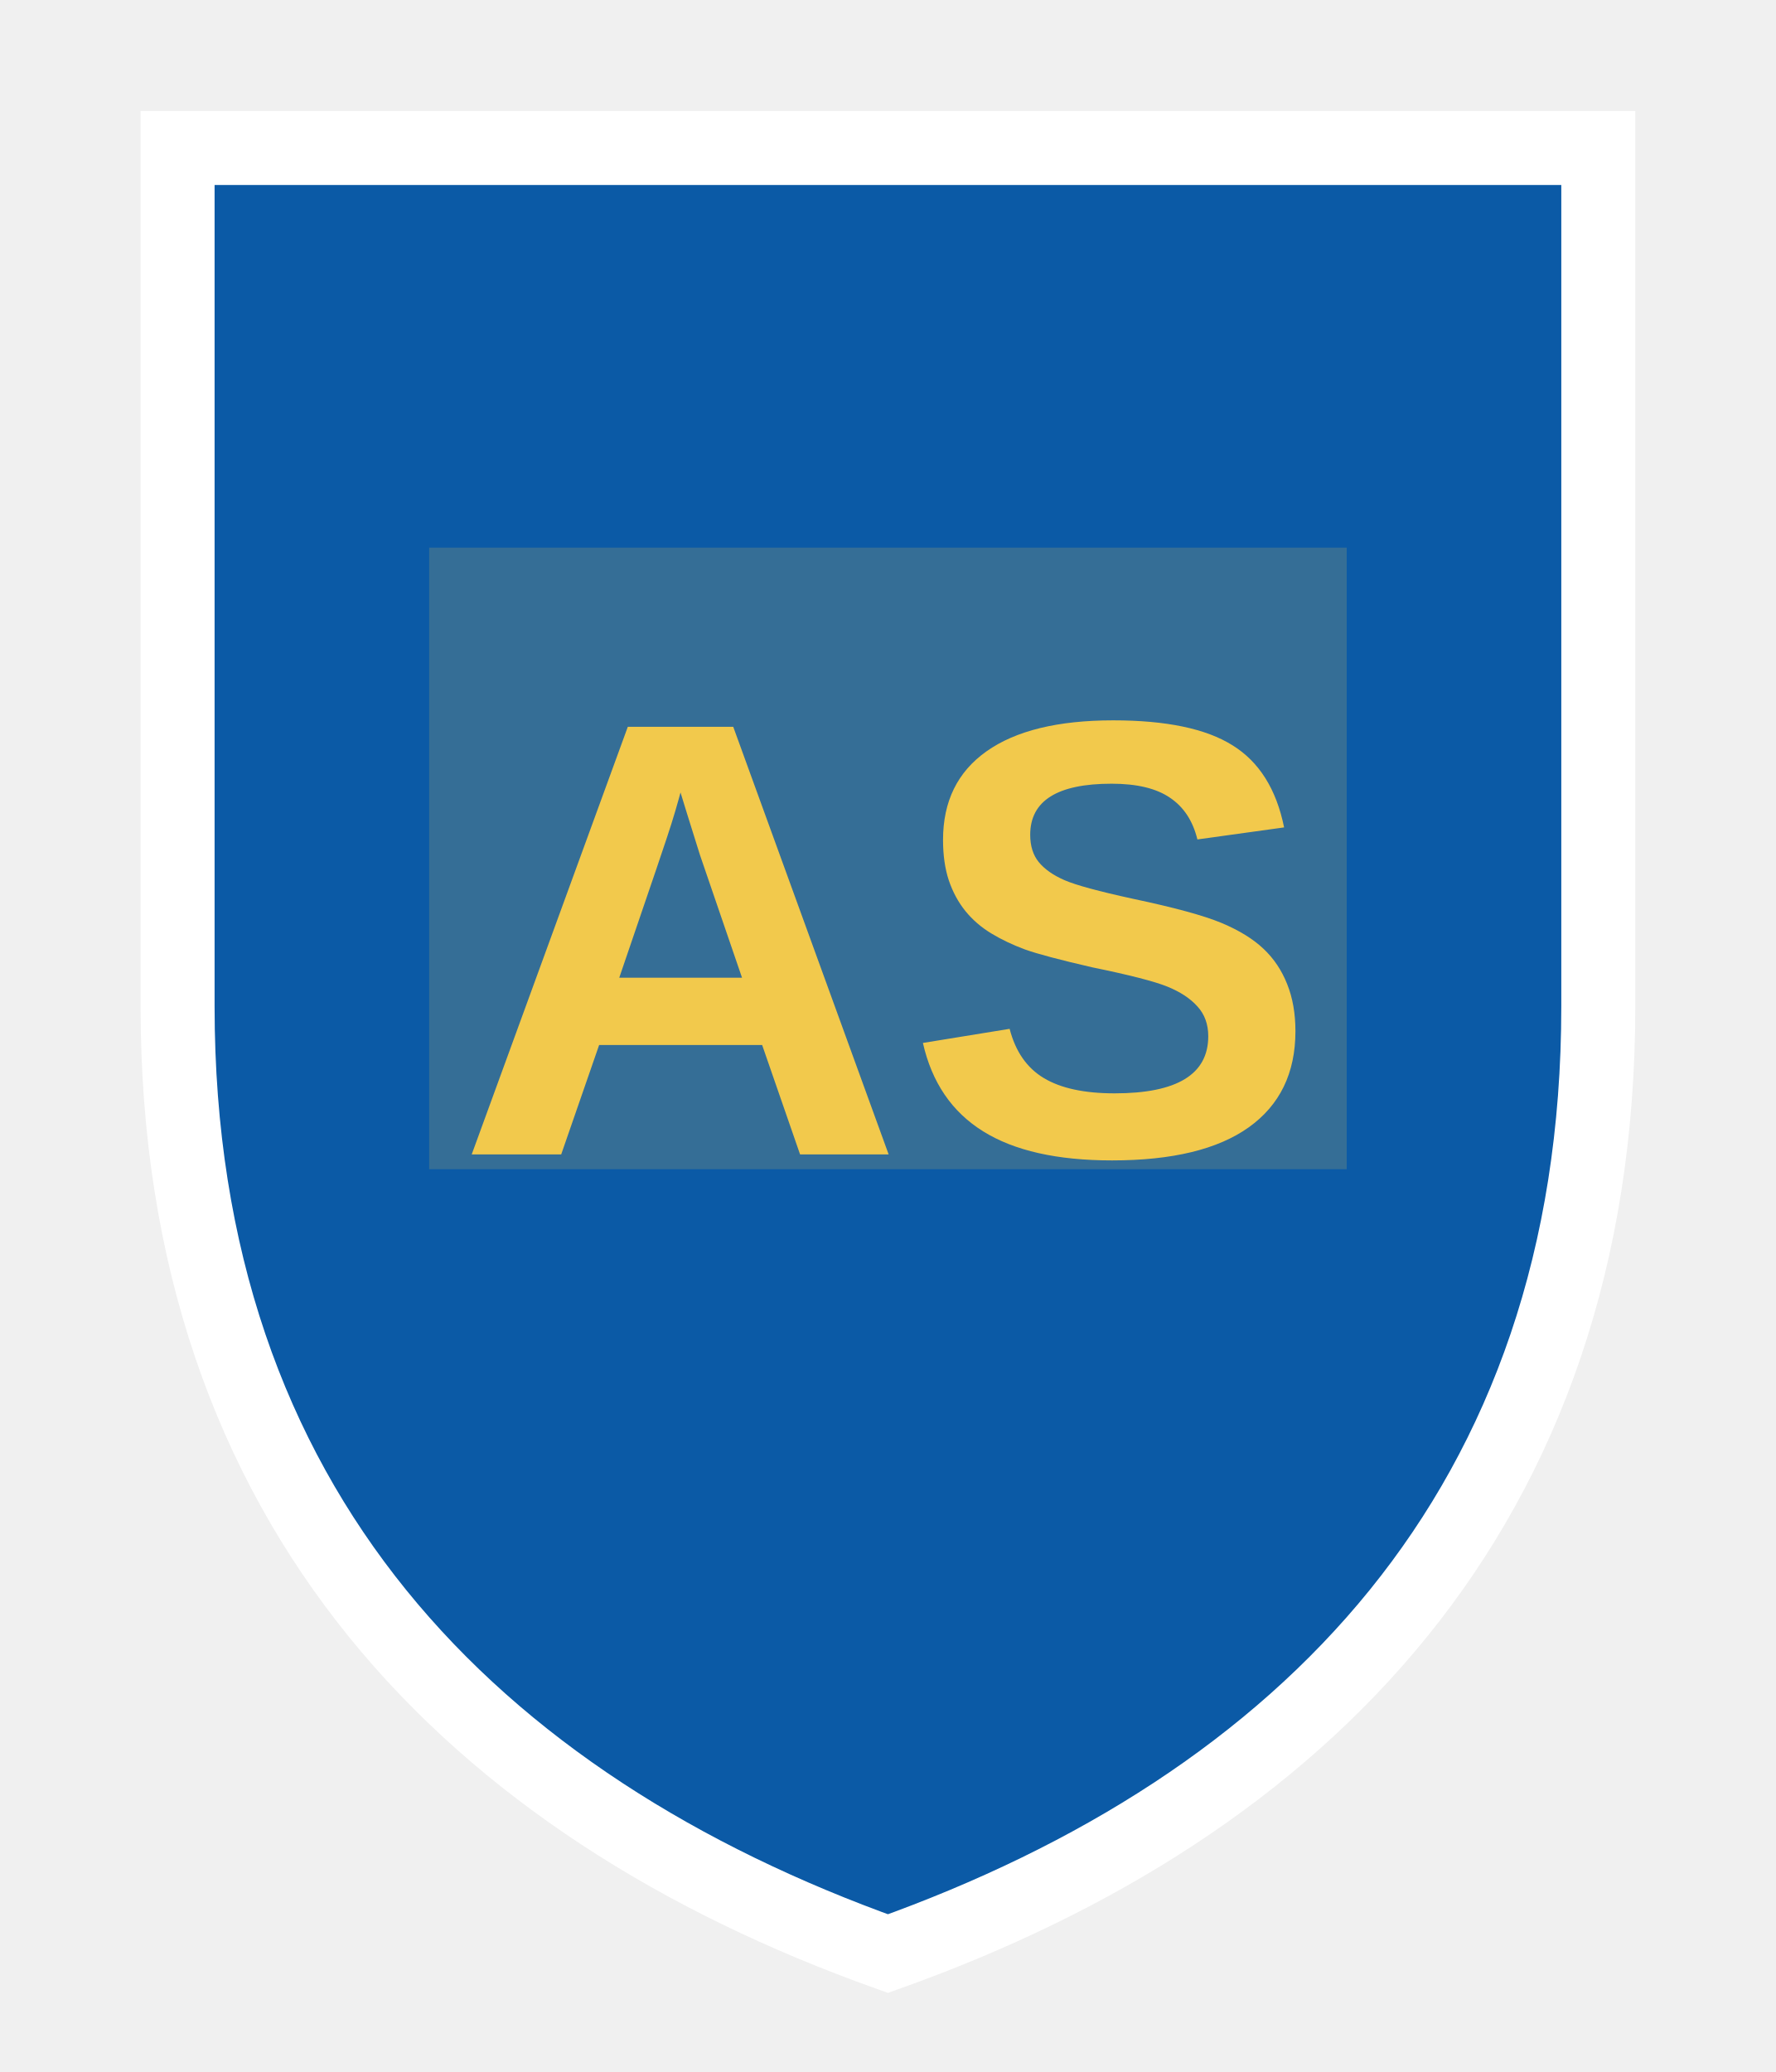
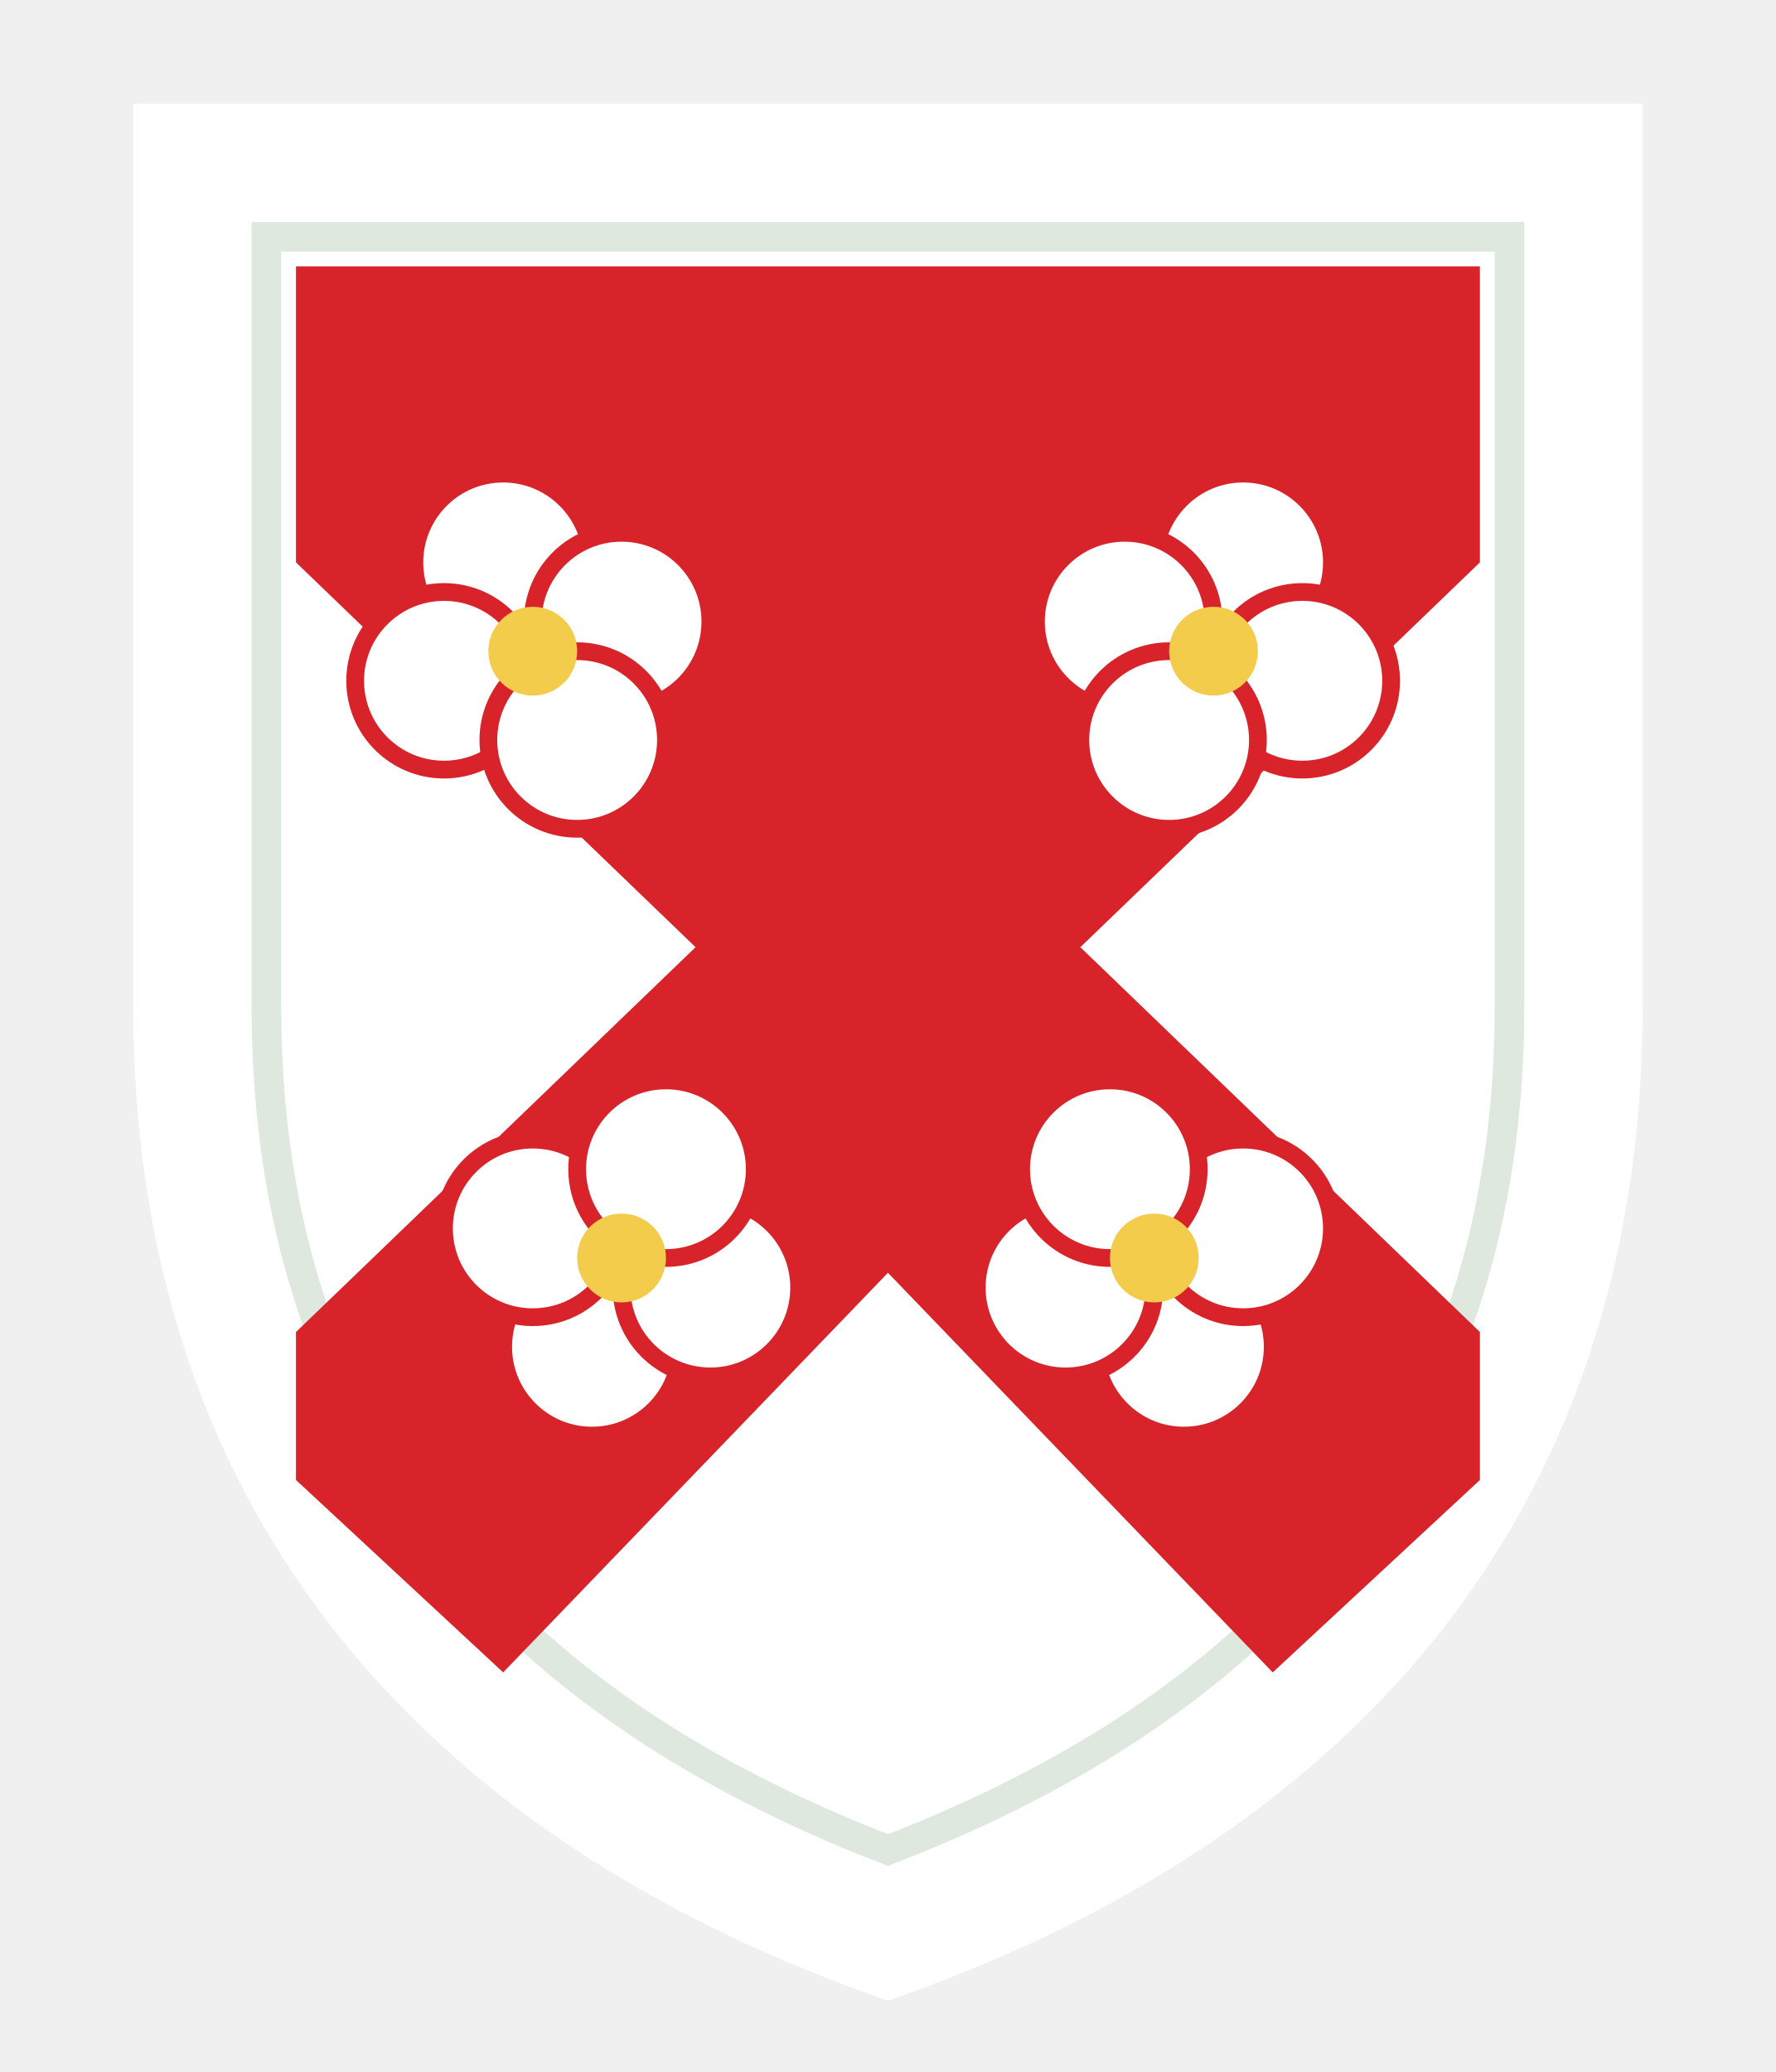
- <svg xmlns="http://www.w3.org/2000/svg" viewBox="0 0 120 140" role="img" aria-label="asikkala vaakunamerkki">
-   <path d="M12 10h96v58c0 34-20 54-48 64C32 122 12 102 12 68z" fill="#0b5aa6" stroke="#fff" stroke-width="5" />
-   <path d="M29 37h62v42H29z" fill="#f2c94c" opacity=".18" />
-   <text x="60" y="78" text-anchor="middle" font-family="Arial, sans-serif" font-size="42" font-weight="900" fill="#f2c94c">AS</text>
+ <svg xmlns="http://www.w3.org/2000/svg" viewBox="0 0 120 140" role="img" aria-label="Asikkalan vaakuna">
+   <path d="M12 10h96v58c0 34-20 54-48 64C32 122 12 102 12 68z" fill="#fff" stroke="#ffffff" stroke-width="6" />
+   <path d="M18 16h84v52c0 29-16 47-42 57C34 115 18 97 18 68z" fill="#fff" stroke="#dfe8df" stroke-width="2" />
+   <path d="M20 18 L100 18 L100 38 L73 64 L100 90 L100 100 L86 113 L60 86 L34 113 L20 100 L20 90 L47 64 L20 38 Z" fill="#d8232a" />
+   <path d="M57 26h6v76h-6z" fill="#d8232a" transform="rotate(45 60 64)" />
+   <path d="M57 26h6v76h-6z" fill="#d8232a" transform="rotate(-45 60 64)" />
+   <g fill="#ffffff" stroke="#d8232a" stroke-width="1.2">
+     <g transform="translate(34 38)">
+       <circle cx="0" cy="0" r="6" />
+       <circle cx="8" cy="4" r="6" />
+       <circle cx="-4" cy="8" r="6" />
+       <circle cx="5" cy="12" r="6" />
+       <circle cx="2" cy="6" r="3" fill="#f4cc4b" stroke="none" />
+     </g>
+     <g transform="translate(84 38)">
+       <circle cx="0" cy="0" r="6" />
+       <circle cx="-8" cy="4" r="6" />
+       <circle cx="4" cy="8" r="6" />
+       <circle cx="-5" cy="12" r="6" />
+       <circle cx="-2" cy="6" r="3" fill="#f4cc4b" stroke="none" />
+     </g>
+     <g transform="translate(40 91)">
+       <circle cx="0" cy="0" r="6" />
+       <circle cx="8" cy="-4" r="6" />
+       <circle cx="-4" cy="-8" r="6" />
+       <circle cx="5" cy="-12" r="6" />
+       <circle cx="2" cy="-6" r="3" fill="#f4cc4b" stroke="none" />
+     </g>
+     <g transform="translate(80 91)">
+       <circle cx="0" cy="0" r="6" />
+       <circle cx="-8" cy="-4" r="6" />
+       <circle cx="4" cy="-8" r="6" />
+       <circle cx="-5" cy="-12" r="6" />
+       <circle cx="-2" cy="-6" r="3" fill="#f4cc4b" stroke="none" />
+     </g>
+   </g>
</svg>
